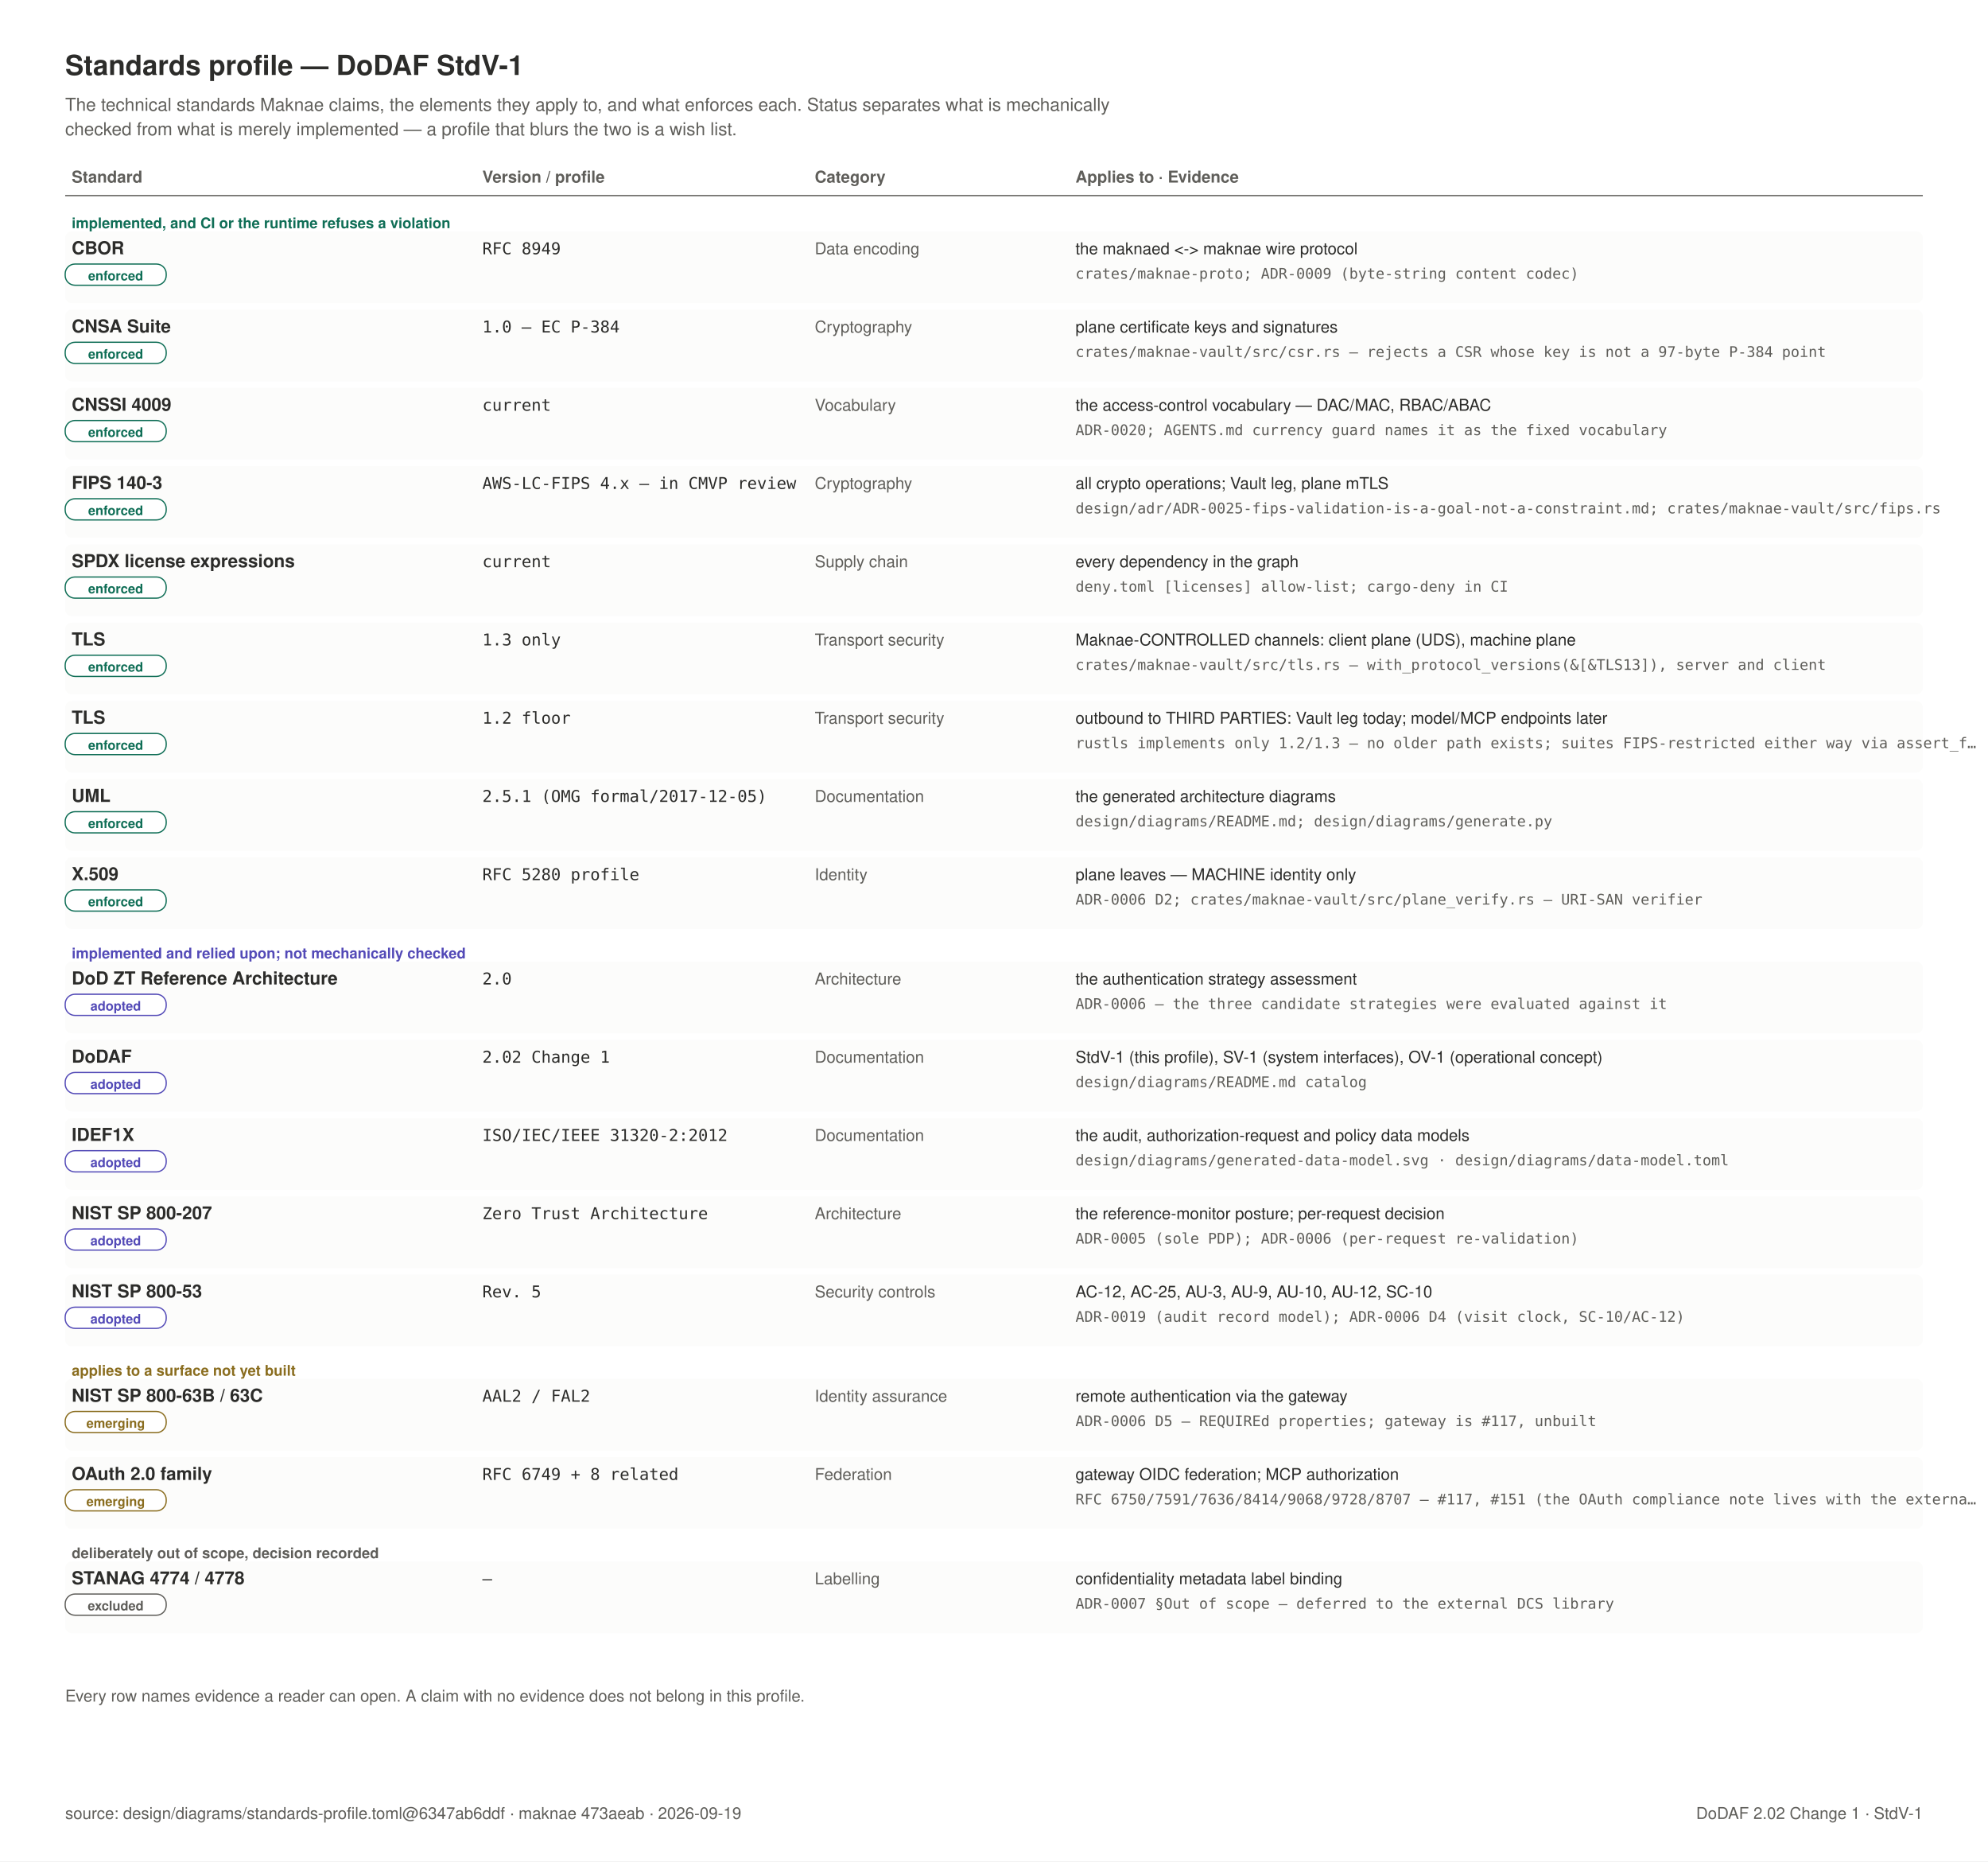
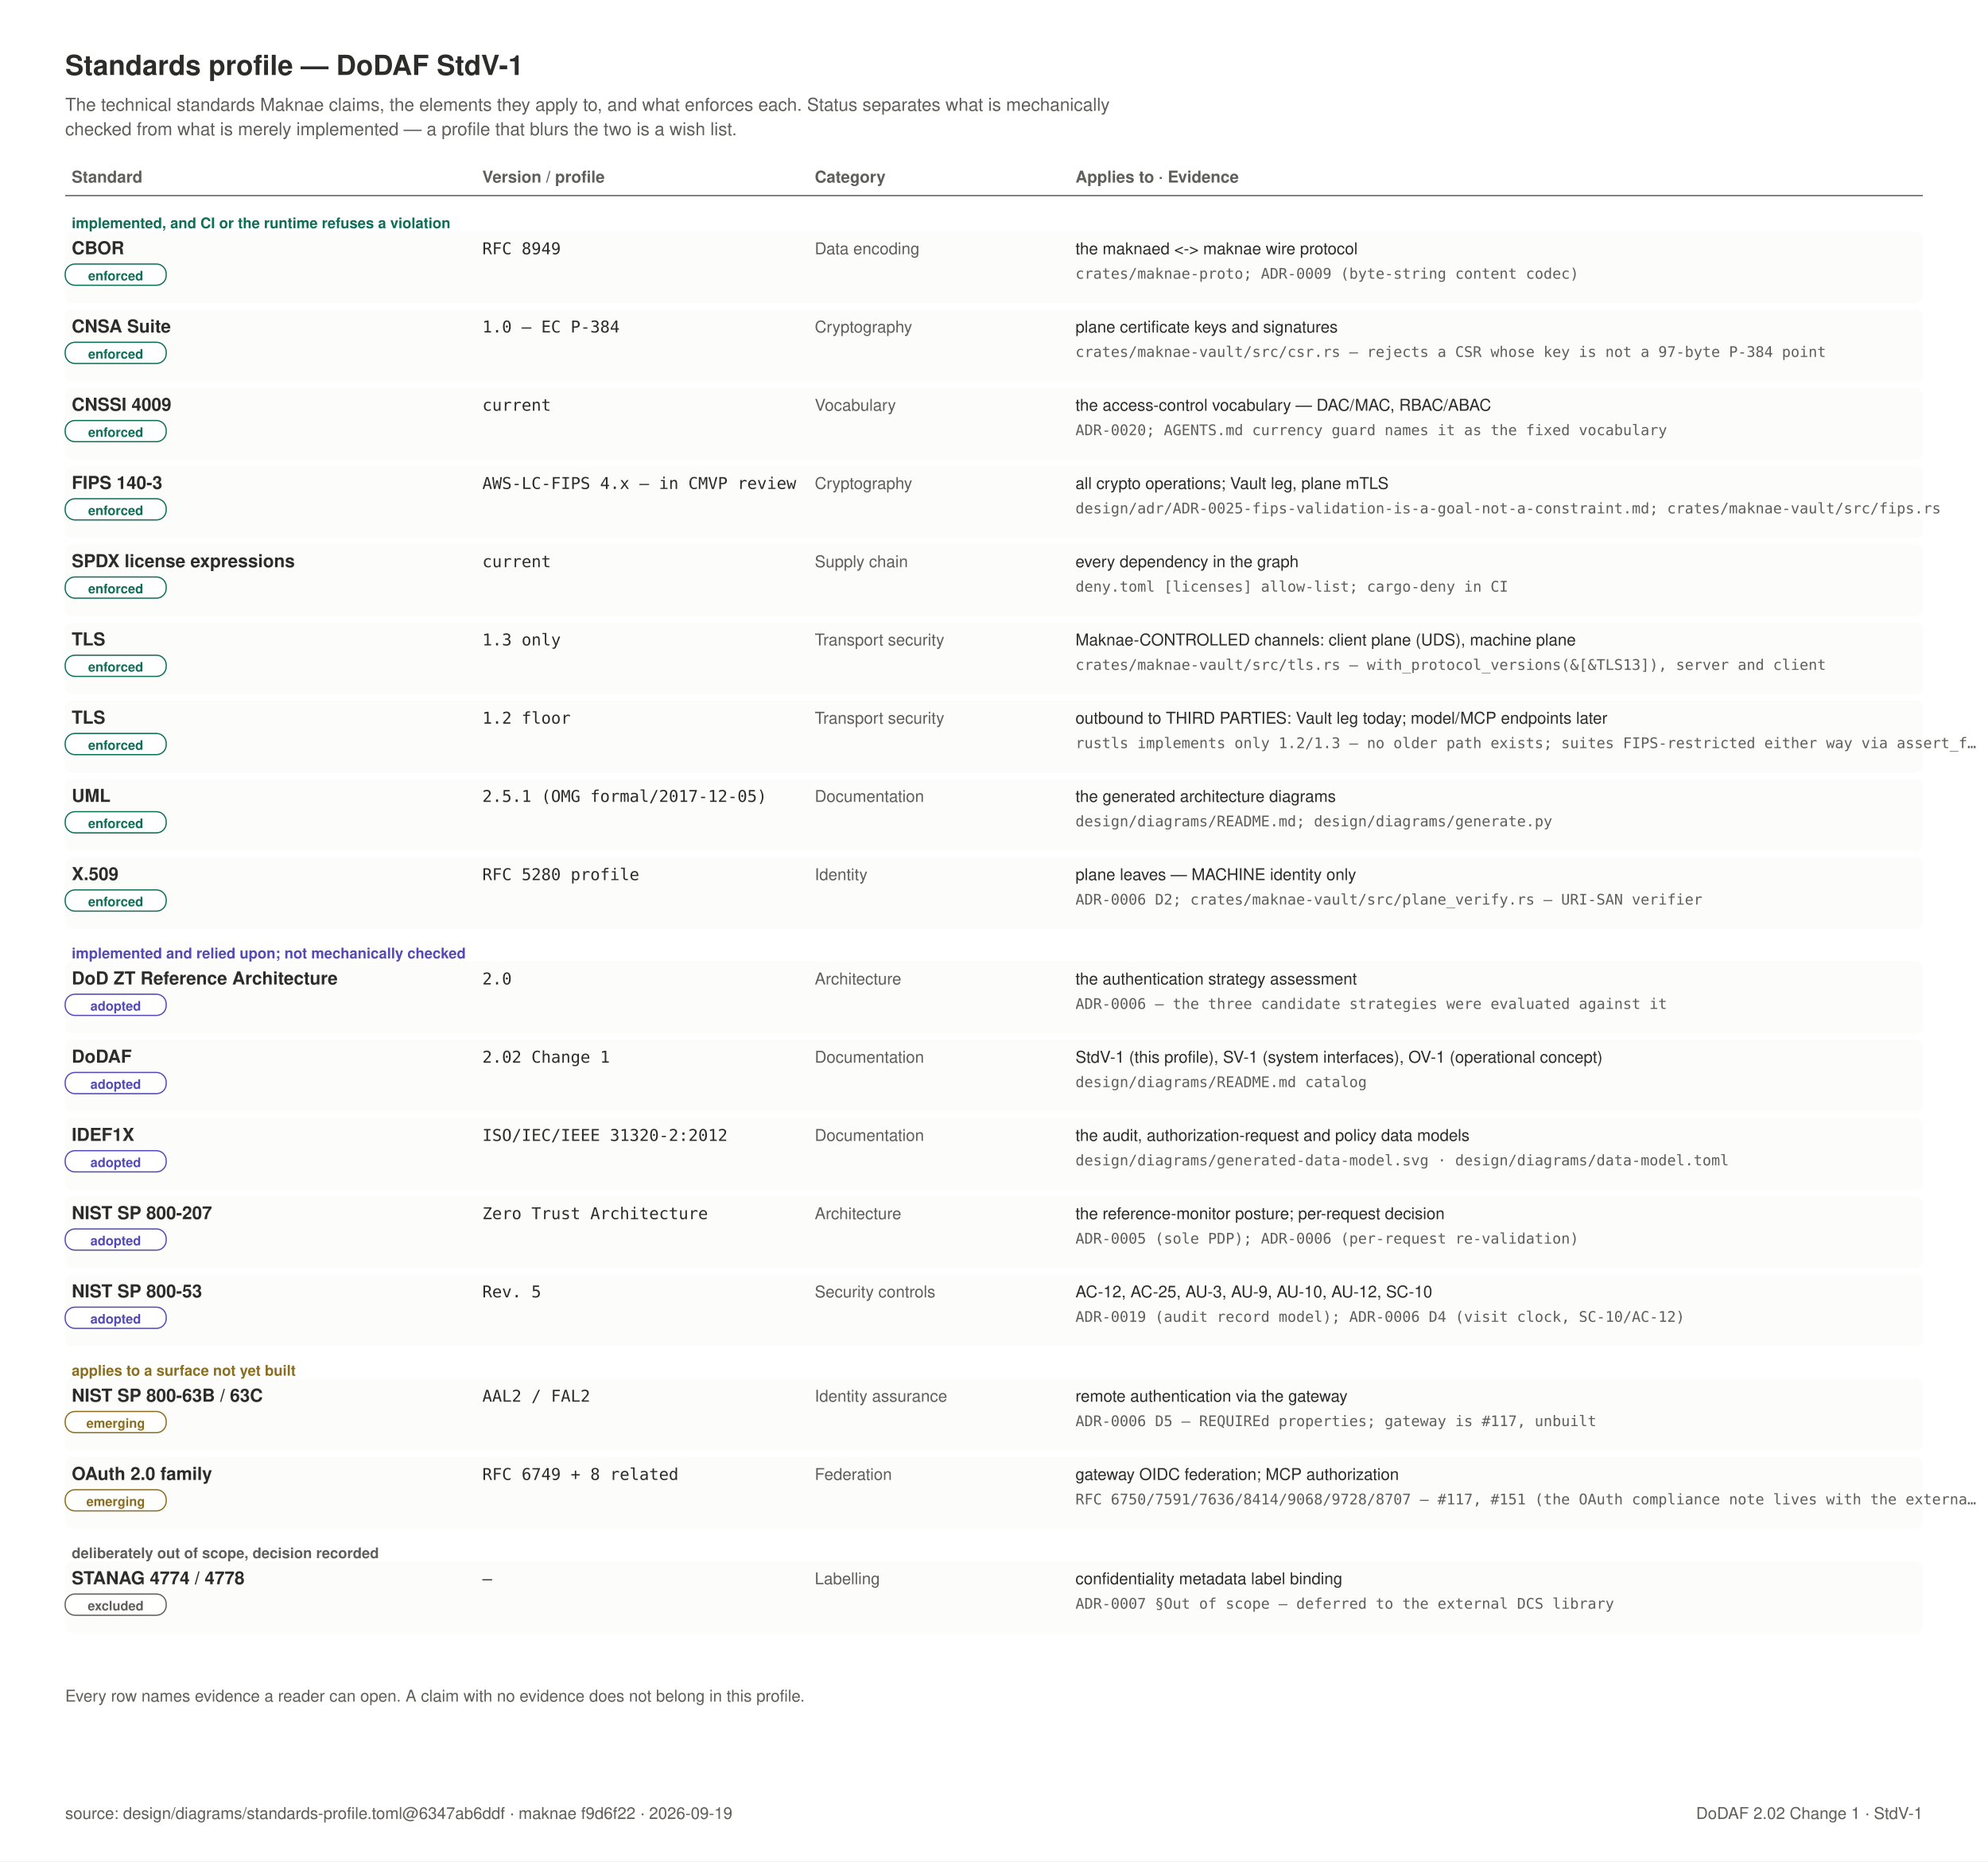
<svg xmlns="http://www.w3.org/2000/svg" width="1220" height="1142" viewBox="0 0 1220 1142" role="img">
  <rect x="0" y="0" width="1220" height="1142" fill="#FFFFFF" />
  <text x="40" y="46" text-anchor="start" font-family="Helvetica, Arial, sans-serif" font-size="17" font-weight="600" fill="#2C2C2A">Standards profile — DoDAF StdV-1</text>
  <text x="40" y="68" text-anchor="start" font-family="Helvetica, Arial, sans-serif" font-size="11" font-weight="400" fill="#5F5E5A">The technical standards Maknae claims, the elements they apply to, and what enforces each. Status separates what is mechanically</text>
  <text x="40" y="83" text-anchor="start" font-family="Helvetica, Arial, sans-serif" font-size="11" font-weight="400" fill="#5F5E5A">checked from what is merely implemented — a profile that blurs the two is a wish list.</text>
  <text x="44" y="112" text-anchor="start" font-family="Helvetica, Arial, sans-serif" font-size="10" font-weight="600" fill="#5F5E5A">Standard</text>
  <text x="296" y="112" text-anchor="start" font-family="Helvetica, Arial, sans-serif" font-size="10" font-weight="600" fill="#5F5E5A">Version / profile</text>
  <text x="500" y="112" text-anchor="start" font-family="Helvetica, Arial, sans-serif" font-size="10" font-weight="600" fill="#5F5E5A">Category</text>
  <text x="660" y="112" text-anchor="start" font-family="Helvetica, Arial, sans-serif" font-size="10" font-weight="600" fill="#5F5E5A">Applies to  ·  Evidence</text>
  <line x1="40" y1="120" x2="1180" y2="120" stroke="#5F5E5A" stroke-width="0.75" />
  <text x="44" y="140" text-anchor="start" font-family="Helvetica, Arial, sans-serif" font-size="9" font-weight="600" fill="#0F6E56">implemented, and CI or the runtime refuses a violation</text>
  <rect x="40" y="142" width="1140" height="44" rx="4" fill="#FCFCFB" stroke="none" stroke-width="0" />
  <text x="44" y="156" text-anchor="start" font-family="Helvetica, Arial, sans-serif" font-size="11" font-weight="600" fill="#2C2C2A">CBOR</text>
  <rect x="40" y="162" width="62" height="13" rx="6" fill="#FFFFFF" stroke="#0F6E56" stroke-width="0.75" />
  <text x="71" y="172" text-anchor="middle" font-family="Helvetica, Arial, sans-serif" font-size="8" font-weight="600" fill="#0F6E56">enforced</text>
  <text x="296" y="156" text-anchor="start" font-family="ui-monospace, SFMono-Regular, Menlo, monospace" font-size="10" font-weight="400" fill="#2C2C2A">RFC 8949</text>
  <text x="500" y="156" text-anchor="start" font-family="Helvetica, Arial, sans-serif" font-size="10" font-weight="400" fill="#5F5E5A">Data encoding</text>
  <text x="660" y="156" text-anchor="start" font-family="Helvetica, Arial, sans-serif" font-size="10" font-weight="400" fill="#2C2C2A">the maknaed &lt;-&gt; maknae wire protocol</text>
  <text x="660" y="171" text-anchor="start" font-family="ui-monospace, SFMono-Regular, Menlo, monospace" font-size="9" font-weight="400" fill="#5F5E5A">crates/maknae-proto; ADR-0009 (byte-string content codec)</text>
  <rect x="40" y="190" width="1140" height="44" rx="4" fill="#FCFCFB" stroke="none" stroke-width="0" />
  <text x="44" y="204" text-anchor="start" font-family="Helvetica, Arial, sans-serif" font-size="11" font-weight="600" fill="#2C2C2A">CNSA Suite</text>
  <rect x="40" y="210" width="62" height="13" rx="6" fill="#FFFFFF" stroke="#0F6E56" stroke-width="0.75" />
  <text x="71" y="220" text-anchor="middle" font-family="Helvetica, Arial, sans-serif" font-size="8" font-weight="600" fill="#0F6E56">enforced</text>
  <text x="296" y="204" text-anchor="start" font-family="ui-monospace, SFMono-Regular, Menlo, monospace" font-size="10" font-weight="400" fill="#2C2C2A">1.0 — EC P-384</text>
  <text x="500" y="204" text-anchor="start" font-family="Helvetica, Arial, sans-serif" font-size="10" font-weight="400" fill="#5F5E5A">Cryptography</text>
  <text x="660" y="204" text-anchor="start" font-family="Helvetica, Arial, sans-serif" font-size="10" font-weight="400" fill="#2C2C2A">plane certificate keys and signatures</text>
  <text x="660" y="219" text-anchor="start" font-family="ui-monospace, SFMono-Regular, Menlo, monospace" font-size="9" font-weight="400" fill="#5F5E5A">crates/maknae-vault/src/csr.rs — rejects a CSR whose key is not a 97-byte P-384 point</text>
  <rect x="40" y="238" width="1140" height="44" rx="4" fill="#FCFCFB" stroke="none" stroke-width="0" />
  <text x="44" y="252" text-anchor="start" font-family="Helvetica, Arial, sans-serif" font-size="11" font-weight="600" fill="#2C2C2A">CNSSI 4009</text>
  <rect x="40" y="258" width="62" height="13" rx="6" fill="#FFFFFF" stroke="#0F6E56" stroke-width="0.75" />
  <text x="71" y="268" text-anchor="middle" font-family="Helvetica, Arial, sans-serif" font-size="8" font-weight="600" fill="#0F6E56">enforced</text>
  <text x="296" y="252" text-anchor="start" font-family="ui-monospace, SFMono-Regular, Menlo, monospace" font-size="10" font-weight="400" fill="#2C2C2A">current</text>
  <text x="500" y="252" text-anchor="start" font-family="Helvetica, Arial, sans-serif" font-size="10" font-weight="400" fill="#5F5E5A">Vocabulary</text>
  <text x="660" y="252" text-anchor="start" font-family="Helvetica, Arial, sans-serif" font-size="10" font-weight="400" fill="#2C2C2A">the access-control vocabulary — DAC/MAC, RBAC/ABAC</text>
  <text x="660" y="267" text-anchor="start" font-family="ui-monospace, SFMono-Regular, Menlo, monospace" font-size="9" font-weight="400" fill="#5F5E5A">ADR-0020; AGENTS.md currency guard names it as the fixed vocabulary</text>
  <rect x="40" y="286" width="1140" height="44" rx="4" fill="#FCFCFB" stroke="none" stroke-width="0" />
  <text x="44" y="300" text-anchor="start" font-family="Helvetica, Arial, sans-serif" font-size="11" font-weight="600" fill="#2C2C2A">FIPS 140-3</text>
  <rect x="40" y="306" width="62" height="13" rx="6" fill="#FFFFFF" stroke="#0F6E56" stroke-width="0.75" />
  <text x="71" y="316" text-anchor="middle" font-family="Helvetica, Arial, sans-serif" font-size="8" font-weight="600" fill="#0F6E56">enforced</text>
  <text x="296" y="300" text-anchor="start" font-family="ui-monospace, SFMono-Regular, Menlo, monospace" font-size="10" font-weight="400" fill="#2C2C2A">AWS-LC-FIPS 4.x — in CMVP review</text>
  <text x="500" y="300" text-anchor="start" font-family="Helvetica, Arial, sans-serif" font-size="10" font-weight="400" fill="#5F5E5A">Cryptography</text>
  <text x="660" y="300" text-anchor="start" font-family="Helvetica, Arial, sans-serif" font-size="10" font-weight="400" fill="#2C2C2A">all crypto operations; Vault leg, plane mTLS</text>
  <text x="660" y="315" text-anchor="start" font-family="ui-monospace, SFMono-Regular, Menlo, monospace" font-size="9" font-weight="400" fill="#5F5E5A">design/adr/ADR-0025-fips-validation-is-a-goal-not-a-constraint.md; crates/maknae-vault/src/fips.rs</text>
  <rect x="40" y="334" width="1140" height="44" rx="4" fill="#FCFCFB" stroke="none" stroke-width="0" />
  <text x="44" y="348" text-anchor="start" font-family="Helvetica, Arial, sans-serif" font-size="11" font-weight="600" fill="#2C2C2A">SPDX license expressions</text>
  <rect x="40" y="354" width="62" height="13" rx="6" fill="#FFFFFF" stroke="#0F6E56" stroke-width="0.75" />
  <text x="71" y="364" text-anchor="middle" font-family="Helvetica, Arial, sans-serif" font-size="8" font-weight="600" fill="#0F6E56">enforced</text>
  <text x="296" y="348" text-anchor="start" font-family="ui-monospace, SFMono-Regular, Menlo, monospace" font-size="10" font-weight="400" fill="#2C2C2A">current</text>
  <text x="500" y="348" text-anchor="start" font-family="Helvetica, Arial, sans-serif" font-size="10" font-weight="400" fill="#5F5E5A">Supply chain</text>
  <text x="660" y="348" text-anchor="start" font-family="Helvetica, Arial, sans-serif" font-size="10" font-weight="400" fill="#2C2C2A">every dependency in the graph</text>
  <text x="660" y="363" text-anchor="start" font-family="ui-monospace, SFMono-Regular, Menlo, monospace" font-size="9" font-weight="400" fill="#5F5E5A">deny.toml [licenses] allow-list; cargo-deny in CI</text>
  <rect x="40" y="382" width="1140" height="44" rx="4" fill="#FCFCFB" stroke="none" stroke-width="0" />
  <text x="44" y="396" text-anchor="start" font-family="Helvetica, Arial, sans-serif" font-size="11" font-weight="600" fill="#2C2C2A">TLS</text>
  <rect x="40" y="402" width="62" height="13" rx="6" fill="#FFFFFF" stroke="#0F6E56" stroke-width="0.75" />
  <text x="71" y="412" text-anchor="middle" font-family="Helvetica, Arial, sans-serif" font-size="8" font-weight="600" fill="#0F6E56">enforced</text>
  <text x="296" y="396" text-anchor="start" font-family="ui-monospace, SFMono-Regular, Menlo, monospace" font-size="10" font-weight="400" fill="#2C2C2A">1.3 only</text>
  <text x="500" y="396" text-anchor="start" font-family="Helvetica, Arial, sans-serif" font-size="10" font-weight="400" fill="#5F5E5A">Transport security</text>
  <text x="660" y="396" text-anchor="start" font-family="Helvetica, Arial, sans-serif" font-size="10" font-weight="400" fill="#2C2C2A">Maknae-CONTROLLED channels: client plane (UDS), machine plane</text>
  <text x="660" y="411" text-anchor="start" font-family="ui-monospace, SFMono-Regular, Menlo, monospace" font-size="9" font-weight="400" fill="#5F5E5A">crates/maknae-vault/src/tls.rs — with_protocol_versions(&amp;[&amp;TLS13]), server and client</text>
  <rect x="40" y="430" width="1140" height="44" rx="4" fill="#FCFCFB" stroke="none" stroke-width="0" />
  <text x="44" y="444" text-anchor="start" font-family="Helvetica, Arial, sans-serif" font-size="11" font-weight="600" fill="#2C2C2A">TLS</text>
  <rect x="40" y="450" width="62" height="13" rx="6" fill="#FFFFFF" stroke="#0F6E56" stroke-width="0.75" />
  <text x="71" y="460" text-anchor="middle" font-family="Helvetica, Arial, sans-serif" font-size="8" font-weight="600" fill="#0F6E56">enforced</text>
  <text x="296" y="444" text-anchor="start" font-family="ui-monospace, SFMono-Regular, Menlo, monospace" font-size="10" font-weight="400" fill="#2C2C2A">1.2 floor</text>
  <text x="500" y="444" text-anchor="start" font-family="Helvetica, Arial, sans-serif" font-size="10" font-weight="400" fill="#5F5E5A">Transport security</text>
  <text x="660" y="444" text-anchor="start" font-family="Helvetica, Arial, sans-serif" font-size="10" font-weight="400" fill="#2C2C2A">outbound to THIRD PARTIES: Vault leg today; model/MCP endpoints later</text>
  <text x="660" y="459" text-anchor="start" font-family="ui-monospace, SFMono-Regular, Menlo, monospace" font-size="9" font-weight="400" fill="#5F5E5A">rustls implements only 1.2/1.3 — no older path exists; suites FIPS-restricted either way via assert_f…</text>
  <rect x="40" y="478" width="1140" height="44" rx="4" fill="#FCFCFB" stroke="none" stroke-width="0" />
  <text x="44" y="492" text-anchor="start" font-family="Helvetica, Arial, sans-serif" font-size="11" font-weight="600" fill="#2C2C2A">UML</text>
  <rect x="40" y="498" width="62" height="13" rx="6" fill="#FFFFFF" stroke="#0F6E56" stroke-width="0.75" />
  <text x="71" y="508" text-anchor="middle" font-family="Helvetica, Arial, sans-serif" font-size="8" font-weight="600" fill="#0F6E56">enforced</text>
  <text x="296" y="492" text-anchor="start" font-family="ui-monospace, SFMono-Regular, Menlo, monospace" font-size="10" font-weight="400" fill="#2C2C2A">2.5.1 (OMG formal/2017-12-05)</text>
  <text x="500" y="492" text-anchor="start" font-family="Helvetica, Arial, sans-serif" font-size="10" font-weight="400" fill="#5F5E5A">Documentation</text>
  <text x="660" y="492" text-anchor="start" font-family="Helvetica, Arial, sans-serif" font-size="10" font-weight="400" fill="#2C2C2A">the generated architecture diagrams</text>
  <text x="660" y="507" text-anchor="start" font-family="ui-monospace, SFMono-Regular, Menlo, monospace" font-size="9" font-weight="400" fill="#5F5E5A">design/diagrams/README.md; design/diagrams/generate.py</text>
  <rect x="40" y="526" width="1140" height="44" rx="4" fill="#FCFCFB" stroke="none" stroke-width="0" />
  <text x="44" y="540" text-anchor="start" font-family="Helvetica, Arial, sans-serif" font-size="11" font-weight="600" fill="#2C2C2A">X.509</text>
  <rect x="40" y="546" width="62" height="13" rx="6" fill="#FFFFFF" stroke="#0F6E56" stroke-width="0.75" />
  <text x="71" y="556" text-anchor="middle" font-family="Helvetica, Arial, sans-serif" font-size="8" font-weight="600" fill="#0F6E56">enforced</text>
  <text x="296" y="540" text-anchor="start" font-family="ui-monospace, SFMono-Regular, Menlo, monospace" font-size="10" font-weight="400" fill="#2C2C2A">RFC 5280 profile</text>
  <text x="500" y="540" text-anchor="start" font-family="Helvetica, Arial, sans-serif" font-size="10" font-weight="400" fill="#5F5E5A">Identity</text>
  <text x="660" y="540" text-anchor="start" font-family="Helvetica, Arial, sans-serif" font-size="10" font-weight="400" fill="#2C2C2A">plane leaves — MACHINE identity only</text>
  <text x="660" y="555" text-anchor="start" font-family="ui-monospace, SFMono-Regular, Menlo, monospace" font-size="9" font-weight="400" fill="#5F5E5A">ADR-0006 D2; crates/maknae-vault/src/plane_verify.rs — URI-SAN verifier</text>
  <text x="44" y="588" text-anchor="start" font-family="Helvetica, Arial, sans-serif" font-size="9" font-weight="600" fill="#534AB7">implemented and relied upon; not mechanically checked</text>
  <rect x="40" y="590" width="1140" height="44" rx="4" fill="#FCFCFB" stroke="none" stroke-width="0" />
  <text x="44" y="604" text-anchor="start" font-family="Helvetica, Arial, sans-serif" font-size="11" font-weight="600" fill="#2C2C2A">DoD ZT Reference Architecture</text>
  <rect x="40" y="610" width="62" height="13" rx="6" fill="#FFFFFF" stroke="#534AB7" stroke-width="0.75" />
  <text x="71" y="620" text-anchor="middle" font-family="Helvetica, Arial, sans-serif" font-size="8" font-weight="600" fill="#534AB7">adopted</text>
  <text x="296" y="604" text-anchor="start" font-family="ui-monospace, SFMono-Regular, Menlo, monospace" font-size="10" font-weight="400" fill="#2C2C2A">2.0</text>
  <text x="500" y="604" text-anchor="start" font-family="Helvetica, Arial, sans-serif" font-size="10" font-weight="400" fill="#5F5E5A">Architecture</text>
  <text x="660" y="604" text-anchor="start" font-family="Helvetica, Arial, sans-serif" font-size="10" font-weight="400" fill="#2C2C2A">the authentication strategy assessment</text>
  <text x="660" y="619" text-anchor="start" font-family="ui-monospace, SFMono-Regular, Menlo, monospace" font-size="9" font-weight="400" fill="#5F5E5A">ADR-0006 — the three candidate strategies were evaluated against it</text>
  <rect x="40" y="638" width="1140" height="44" rx="4" fill="#FCFCFB" stroke="none" stroke-width="0" />
  <text x="44" y="652" text-anchor="start" font-family="Helvetica, Arial, sans-serif" font-size="11" font-weight="600" fill="#2C2C2A">DoDAF</text>
  <rect x="40" y="658" width="62" height="13" rx="6" fill="#FFFFFF" stroke="#534AB7" stroke-width="0.75" />
  <text x="71" y="668" text-anchor="middle" font-family="Helvetica, Arial, sans-serif" font-size="8" font-weight="600" fill="#534AB7">adopted</text>
  <text x="296" y="652" text-anchor="start" font-family="ui-monospace, SFMono-Regular, Menlo, monospace" font-size="10" font-weight="400" fill="#2C2C2A">2.02 Change 1</text>
  <text x="500" y="652" text-anchor="start" font-family="Helvetica, Arial, sans-serif" font-size="10" font-weight="400" fill="#5F5E5A">Documentation</text>
  <text x="660" y="652" text-anchor="start" font-family="Helvetica, Arial, sans-serif" font-size="10" font-weight="400" fill="#2C2C2A">StdV-1 (this profile), SV-1 (system interfaces), OV-1 (operational concept)</text>
  <text x="660" y="667" text-anchor="start" font-family="ui-monospace, SFMono-Regular, Menlo, monospace" font-size="9" font-weight="400" fill="#5F5E5A">design/diagrams/README.md catalog</text>
  <rect x="40" y="686" width="1140" height="44" rx="4" fill="#FCFCFB" stroke="none" stroke-width="0" />
  <text x="44" y="700" text-anchor="start" font-family="Helvetica, Arial, sans-serif" font-size="11" font-weight="600" fill="#2C2C2A">IDEF1X</text>
  <rect x="40" y="706" width="62" height="13" rx="6" fill="#FFFFFF" stroke="#534AB7" stroke-width="0.75" />
  <text x="71" y="716" text-anchor="middle" font-family="Helvetica, Arial, sans-serif" font-size="8" font-weight="600" fill="#534AB7">adopted</text>
  <text x="296" y="700" text-anchor="start" font-family="ui-monospace, SFMono-Regular, Menlo, monospace" font-size="10" font-weight="400" fill="#2C2C2A">ISO/IEC/IEEE 31320-2:2012</text>
  <text x="500" y="700" text-anchor="start" font-family="Helvetica, Arial, sans-serif" font-size="10" font-weight="400" fill="#5F5E5A">Documentation</text>
  <text x="660" y="700" text-anchor="start" font-family="Helvetica, Arial, sans-serif" font-size="10" font-weight="400" fill="#2C2C2A">the audit, authorization-request and policy data models</text>
  <text x="660" y="715" text-anchor="start" font-family="ui-monospace, SFMono-Regular, Menlo, monospace" font-size="9" font-weight="400" fill="#5F5E5A">design/diagrams/generated-data-model.svg · design/diagrams/data-model.toml</text>
  <rect x="40" y="734" width="1140" height="44" rx="4" fill="#FCFCFB" stroke="none" stroke-width="0" />
  <text x="44" y="748" text-anchor="start" font-family="Helvetica, Arial, sans-serif" font-size="11" font-weight="600" fill="#2C2C2A">NIST SP 800-207</text>
  <rect x="40" y="754" width="62" height="13" rx="6" fill="#FFFFFF" stroke="#534AB7" stroke-width="0.75" />
  <text x="71" y="764" text-anchor="middle" font-family="Helvetica, Arial, sans-serif" font-size="8" font-weight="600" fill="#534AB7">adopted</text>
  <text x="296" y="748" text-anchor="start" font-family="ui-monospace, SFMono-Regular, Menlo, monospace" font-size="10" font-weight="400" fill="#2C2C2A">Zero Trust Architecture</text>
  <text x="500" y="748" text-anchor="start" font-family="Helvetica, Arial, sans-serif" font-size="10" font-weight="400" fill="#5F5E5A">Architecture</text>
  <text x="660" y="748" text-anchor="start" font-family="Helvetica, Arial, sans-serif" font-size="10" font-weight="400" fill="#2C2C2A">the reference-monitor posture; per-request decision</text>
  <text x="660" y="763" text-anchor="start" font-family="ui-monospace, SFMono-Regular, Menlo, monospace" font-size="9" font-weight="400" fill="#5F5E5A">ADR-0005 (sole PDP); ADR-0006 (per-request re-validation)</text>
  <rect x="40" y="782" width="1140" height="44" rx="4" fill="#FCFCFB" stroke="none" stroke-width="0" />
  <text x="44" y="796" text-anchor="start" font-family="Helvetica, Arial, sans-serif" font-size="11" font-weight="600" fill="#2C2C2A">NIST SP 800-53</text>
  <rect x="40" y="802" width="62" height="13" rx="6" fill="#FFFFFF" stroke="#534AB7" stroke-width="0.75" />
  <text x="71" y="812" text-anchor="middle" font-family="Helvetica, Arial, sans-serif" font-size="8" font-weight="600" fill="#534AB7">adopted</text>
  <text x="296" y="796" text-anchor="start" font-family="ui-monospace, SFMono-Regular, Menlo, monospace" font-size="10" font-weight="400" fill="#2C2C2A">Rev. 5</text>
  <text x="500" y="796" text-anchor="start" font-family="Helvetica, Arial, sans-serif" font-size="10" font-weight="400" fill="#5F5E5A">Security controls</text>
  <text x="660" y="796" text-anchor="start" font-family="Helvetica, Arial, sans-serif" font-size="10" font-weight="400" fill="#2C2C2A">AC-12, AC-25, AU-3, AU-9, AU-10, AU-12, SC-10</text>
  <text x="660" y="811" text-anchor="start" font-family="ui-monospace, SFMono-Regular, Menlo, monospace" font-size="9" font-weight="400" fill="#5F5E5A">ADR-0019 (audit record model); ADR-0006 D4 (visit clock, SC-10/AC-12)</text>
  <text x="44" y="844" text-anchor="start" font-family="Helvetica, Arial, sans-serif" font-size="9" font-weight="600" fill="#8A6D1F">applies to a surface not yet built</text>
  <rect x="40" y="846" width="1140" height="44" rx="4" fill="#FCFCFB" stroke="none" stroke-width="0" />
  <text x="44" y="860" text-anchor="start" font-family="Helvetica, Arial, sans-serif" font-size="11" font-weight="600" fill="#2C2C2A">NIST SP 800-63B / 63C</text>
  <rect x="40" y="866" width="62" height="13" rx="6" fill="#FFFFFF" stroke="#8A6D1F" stroke-width="0.75" />
  <text x="71" y="876" text-anchor="middle" font-family="Helvetica, Arial, sans-serif" font-size="8" font-weight="600" fill="#8A6D1F">emerging</text>
  <text x="296" y="860" text-anchor="start" font-family="ui-monospace, SFMono-Regular, Menlo, monospace" font-size="10" font-weight="400" fill="#2C2C2A">AAL2 / FAL2</text>
  <text x="500" y="860" text-anchor="start" font-family="Helvetica, Arial, sans-serif" font-size="10" font-weight="400" fill="#5F5E5A">Identity assurance</text>
  <text x="660" y="860" text-anchor="start" font-family="Helvetica, Arial, sans-serif" font-size="10" font-weight="400" fill="#2C2C2A">remote authentication via the gateway</text>
  <text x="660" y="875" text-anchor="start" font-family="ui-monospace, SFMono-Regular, Menlo, monospace" font-size="9" font-weight="400" fill="#5F5E5A">ADR-0006 D5 — REQUIREd properties; gateway is #117, unbuilt</text>
  <rect x="40" y="894" width="1140" height="44" rx="4" fill="#FCFCFB" stroke="none" stroke-width="0" />
  <text x="44" y="908" text-anchor="start" font-family="Helvetica, Arial, sans-serif" font-size="11" font-weight="600" fill="#2C2C2A">OAuth 2.0 family</text>
  <rect x="40" y="914" width="62" height="13" rx="6" fill="#FFFFFF" stroke="#8A6D1F" stroke-width="0.75" />
  <text x="71" y="924" text-anchor="middle" font-family="Helvetica, Arial, sans-serif" font-size="8" font-weight="600" fill="#8A6D1F">emerging</text>
  <text x="296" y="908" text-anchor="start" font-family="ui-monospace, SFMono-Regular, Menlo, monospace" font-size="10" font-weight="400" fill="#2C2C2A">RFC 6749 + 8 related</text>
  <text x="500" y="908" text-anchor="start" font-family="Helvetica, Arial, sans-serif" font-size="10" font-weight="400" fill="#5F5E5A">Federation</text>
  <text x="660" y="908" text-anchor="start" font-family="Helvetica, Arial, sans-serif" font-size="10" font-weight="400" fill="#2C2C2A">gateway OIDC federation; MCP authorization</text>
  <text x="660" y="923" text-anchor="start" font-family="ui-monospace, SFMono-Regular, Menlo, monospace" font-size="9" font-weight="400" fill="#5F5E5A">RFC 6750/7591/7636/8414/9068/9728/8707 — #117, #151 (the OAuth compliance note lives with the externa…</text>
  <text x="44" y="956" text-anchor="start" font-family="Helvetica, Arial, sans-serif" font-size="9" font-weight="600" fill="#5F5E5A">deliberately out of scope, decision recorded</text>
  <rect x="40" y="958" width="1140" height="44" rx="4" fill="#FCFCFB" stroke="none" stroke-width="0" />
  <text x="44" y="972" text-anchor="start" font-family="Helvetica, Arial, sans-serif" font-size="11" font-weight="600" fill="#2C2C2A">STANAG 4774 / 4778</text>
  <rect x="40" y="978" width="62" height="13" rx="6" fill="#FFFFFF" stroke="#5F5E5A" stroke-width="0.75" />
  <text x="71" y="988" text-anchor="middle" font-family="Helvetica, Arial, sans-serif" font-size="8" font-weight="600" fill="#5F5E5A">excluded</text>
  <text x="296" y="972" text-anchor="start" font-family="ui-monospace, SFMono-Regular, Menlo, monospace" font-size="10" font-weight="400" fill="#2C2C2A">—</text>
  <text x="500" y="972" text-anchor="start" font-family="Helvetica, Arial, sans-serif" font-size="10" font-weight="400" fill="#5F5E5A">Labelling</text>
  <text x="660" y="972" text-anchor="start" font-family="Helvetica, Arial, sans-serif" font-size="10" font-weight="400" fill="#2C2C2A">confidentiality metadata label binding</text>
  <text x="660" y="987" text-anchor="start" font-family="ui-monospace, SFMono-Regular, Menlo, monospace" font-size="9" font-weight="400" fill="#5F5E5A">ADR-0007 §Out of scope — deferred to the external DCS library</text>
  <text x="40" y="1044" text-anchor="start" font-family="Helvetica, Arial, sans-serif" font-size="10" font-weight="400" fill="#5F5E5A">Every row names evidence a reader can open. A claim with no evidence does not belong in this profile.</text>
-   <text x="40" y="1116" text-anchor="start" font-family="Helvetica, Arial, sans-serif" font-size="10" font-weight="400" fill="#5F5E5A">source: design/diagrams/standards-profile.toml@6347ab6ddf · maknae 473aeab · 2026-09-19</text>
+   <text x="40" y="1116" text-anchor="start" font-family="Helvetica, Arial, sans-serif" font-size="10" font-weight="400" fill="#5F5E5A">source: design/diagrams/standards-profile.toml@6347ab6ddf · maknae f9d6f22 · 2026-09-19</text>
  <text x="1180" y="1116" text-anchor="end" font-family="Helvetica, Arial, sans-serif" font-size="10" font-weight="400" fill="#5F5E5A">DoDAF 2.02 Change 1 · StdV-1</text>
</svg>
